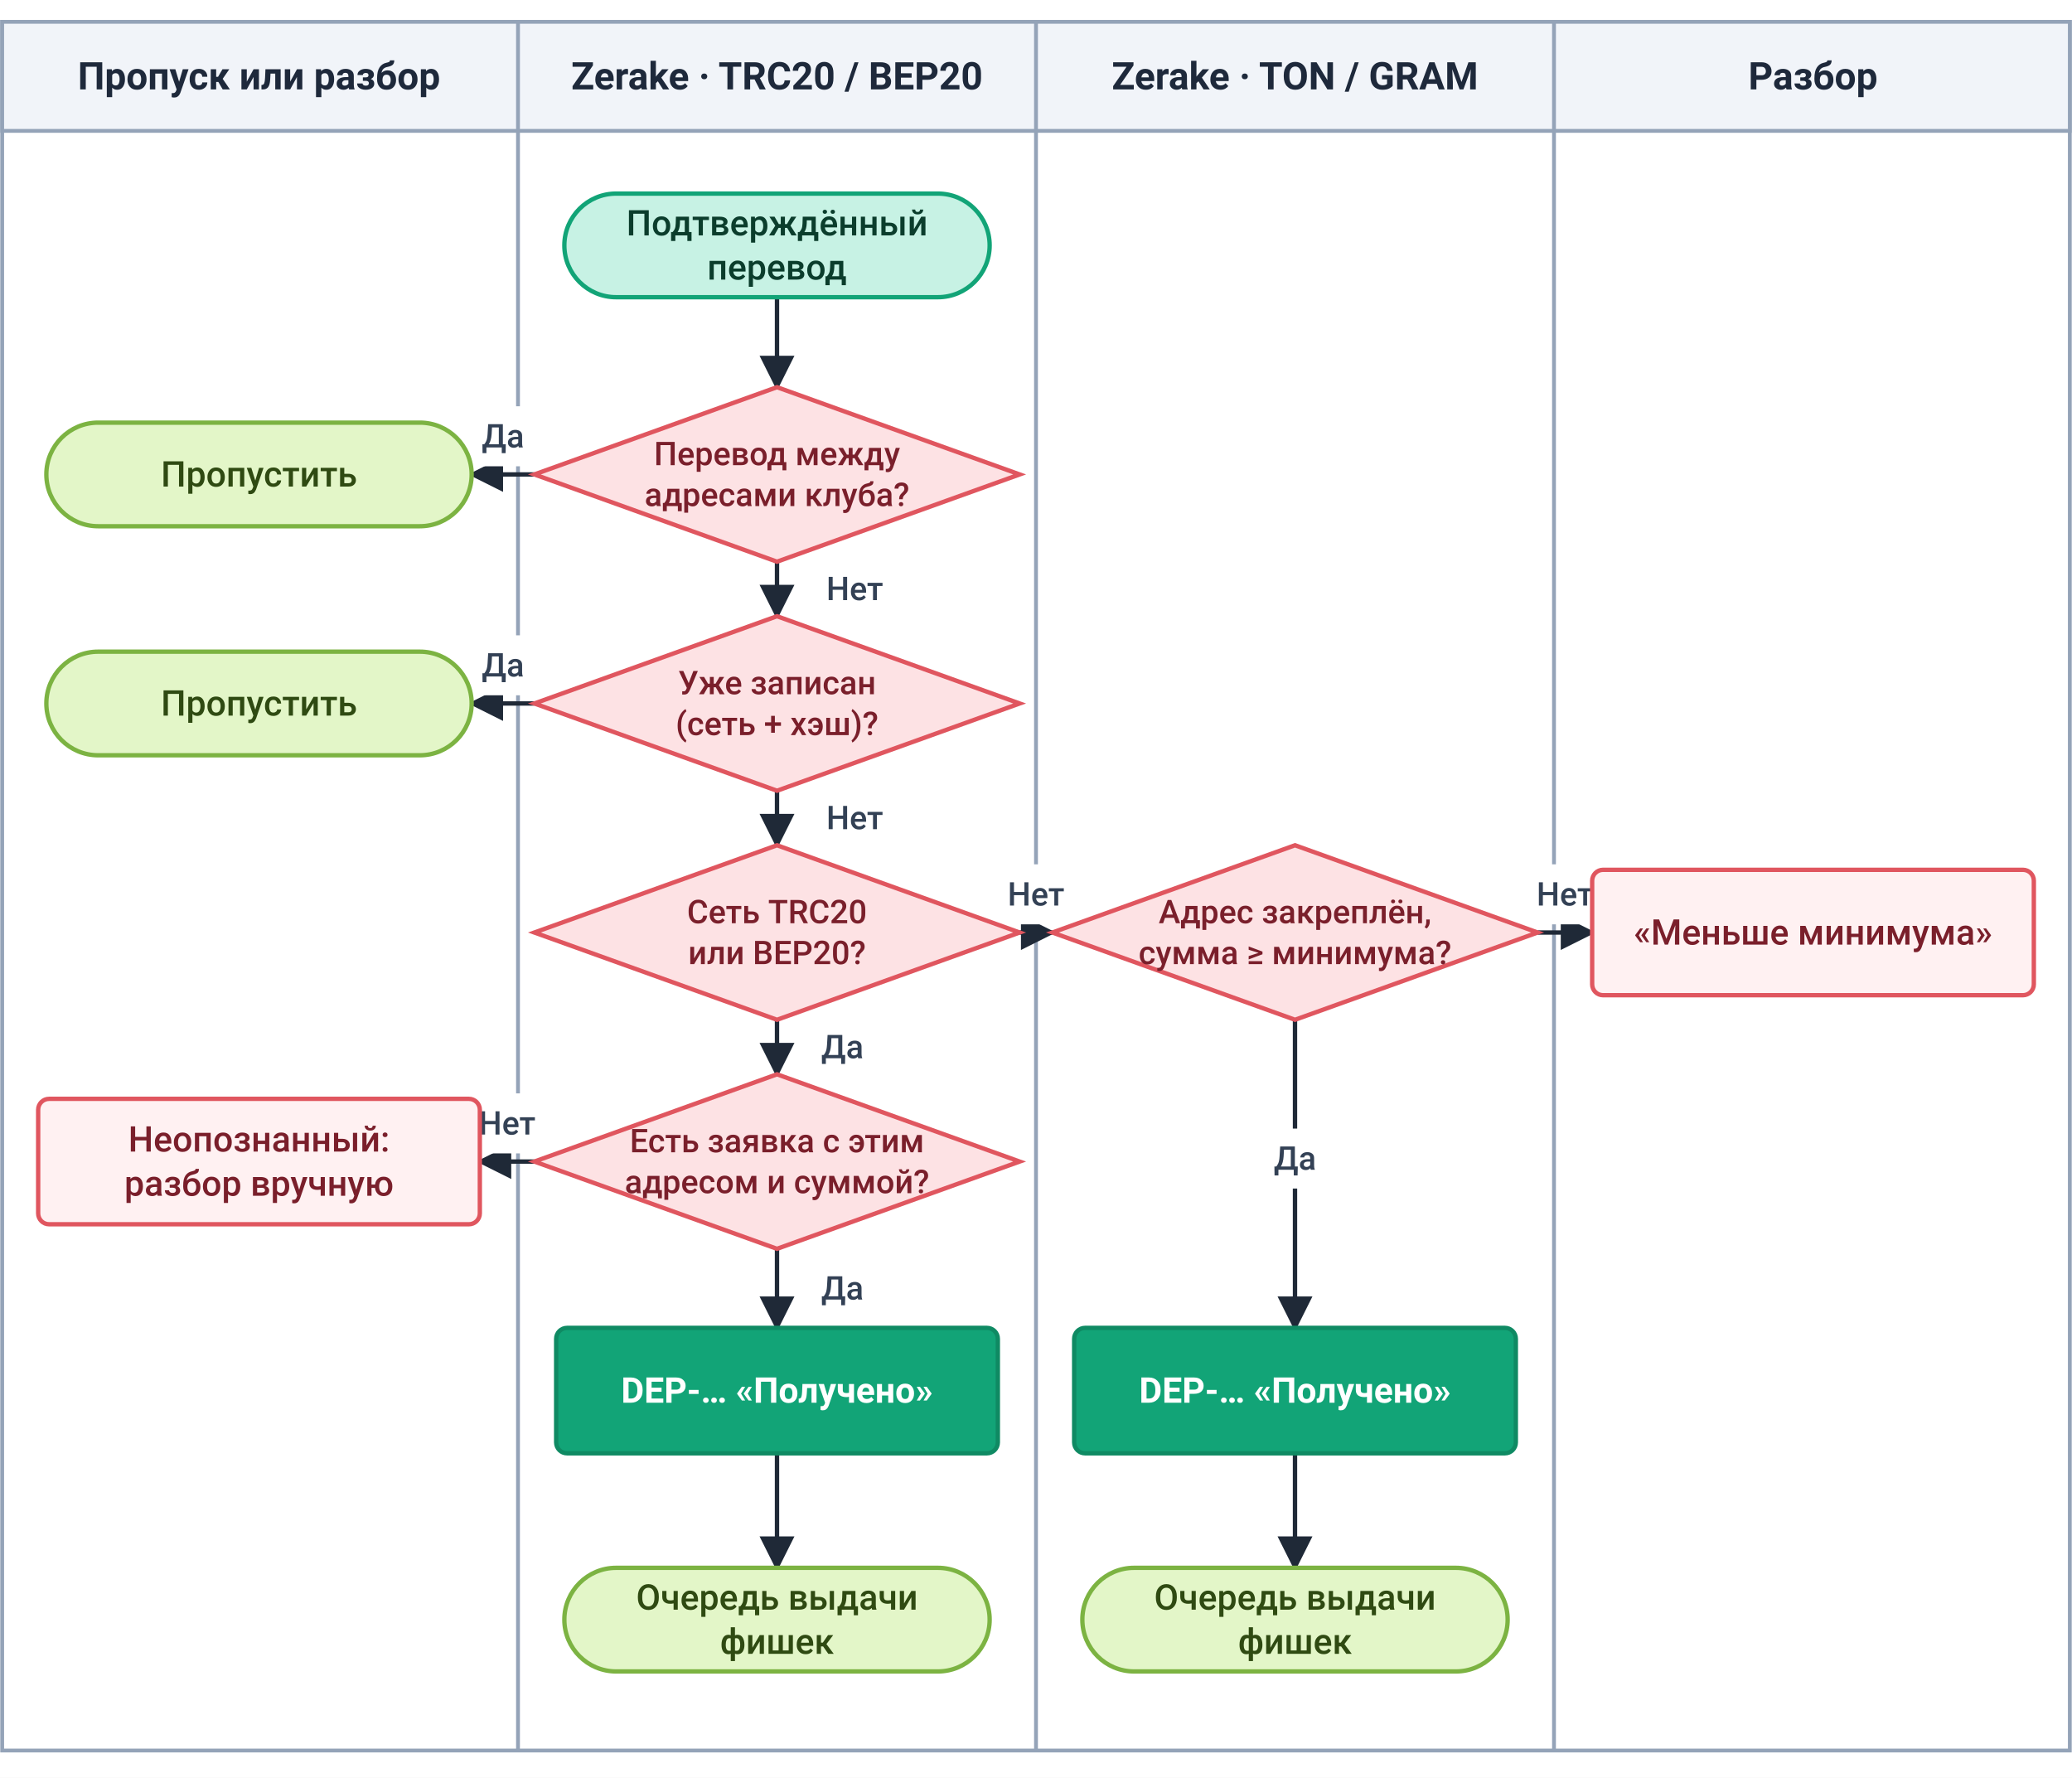
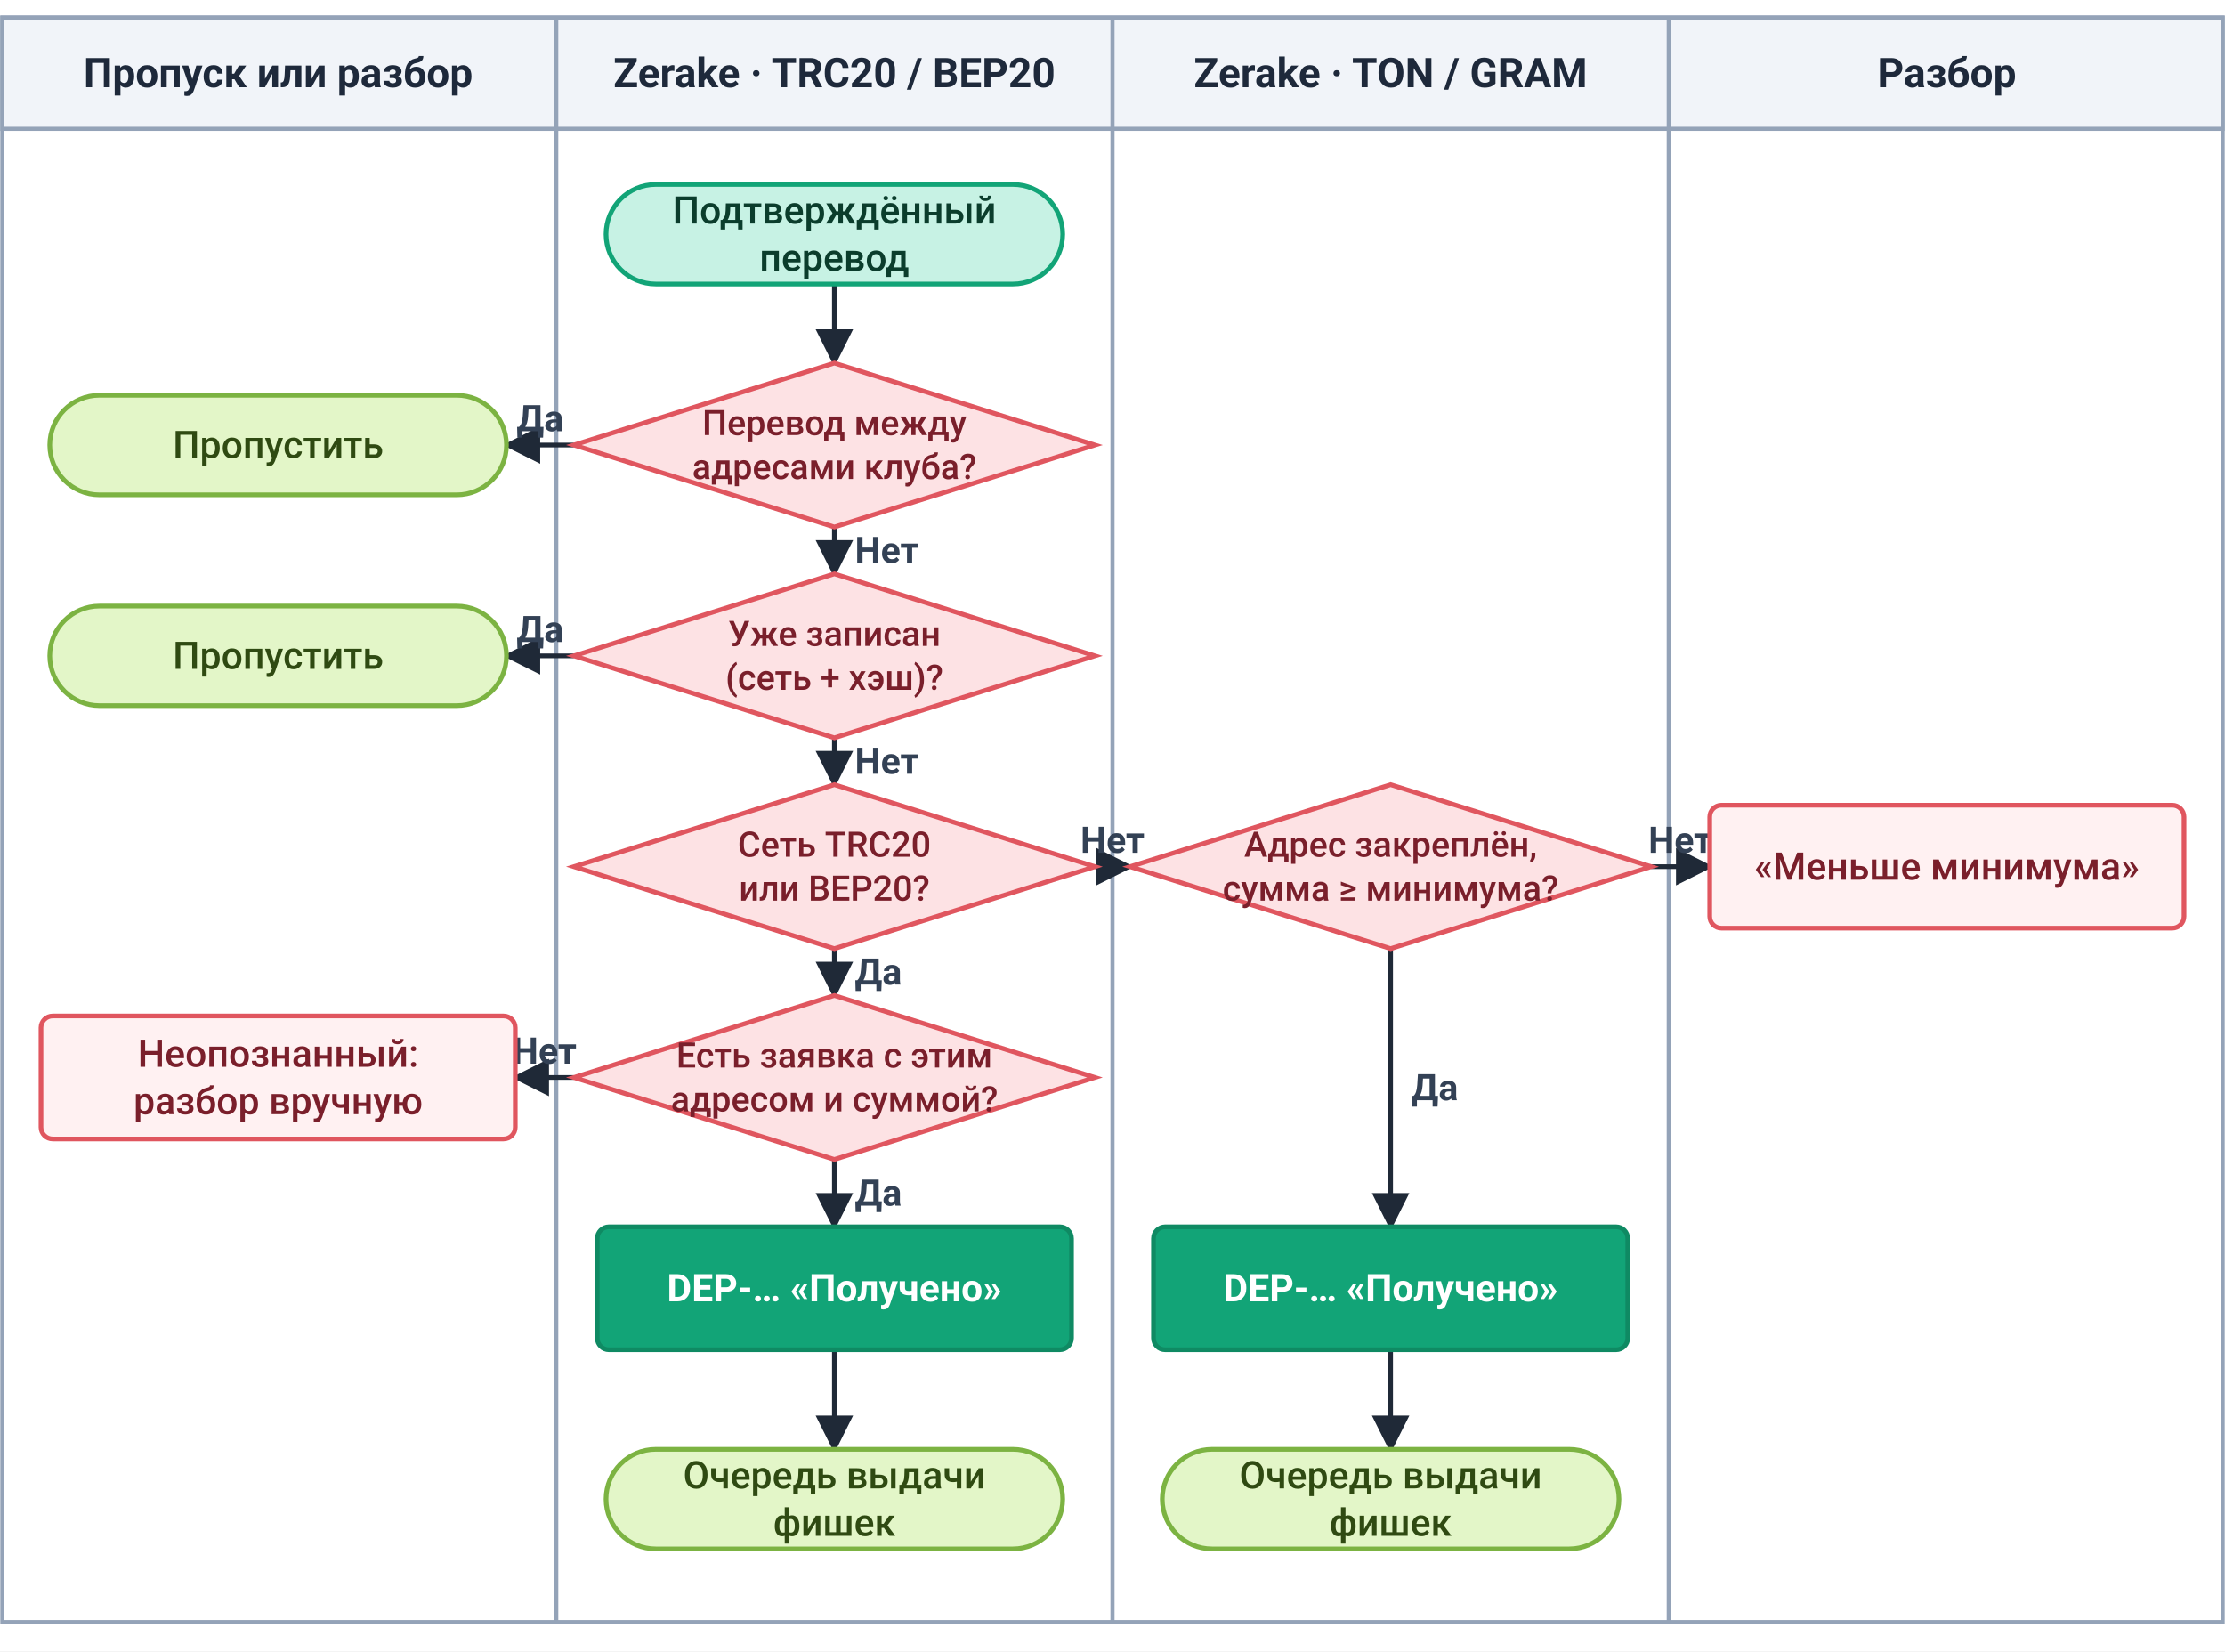
- <svg xmlns="http://www.w3.org/2000/svg" viewBox="0 0 760 652" width="760" height="652" font-family="Segoe UI, -apple-system, Roboto, Helvetica, Arial, sans-serif">
+ <svg xmlns="http://www.w3.org/2000/svg" viewBox="0 0 760 564" width="760" height="564" font-family="Segoe UI, -apple-system, Roboto, Helvetica, Arial, sans-serif">
  <defs>
    <marker id="arr" viewBox="0 0 10 10" refX="9" refY="5" markerWidth="8" markerHeight="8" orient="auto-start-reverse">
      <path d="M0,0 L10,5 L0,10 z" fill="#1f2937" />
    </marker>
  </defs>
-   <rect width="760" height="652" fill="#ffffff" />
-   <rect x="0.8" y="8" width="758.4" height="634" fill="#ffffff" stroke="#94a3b8" stroke-width="1.4" />
-   <rect x="0.8" y="8" width="758.4" height="40" fill="#f1f4f9" stroke="#94a3b8" stroke-width="1.4" />
-   <text x="95.0" y="28.0" text-anchor="middle" dominant-baseline="central" font-size="14" font-weight="600" fill="#1e293b">Пропуск или разбор</text>
-   <line x1="190" y1="8" x2="190" y2="642" stroke="#94a3b8" stroke-width="1.4" />
-   <text x="285.0" y="28.0" text-anchor="middle" dominant-baseline="central" font-size="14" font-weight="600" fill="#1e293b">Zerake · TRC20 / BEP20</text>
-   <line x1="380" y1="8" x2="380" y2="642" stroke="#94a3b8" stroke-width="1.4" />
-   <text x="475.0" y="28.0" text-anchor="middle" dominant-baseline="central" font-size="14" font-weight="600" fill="#1e293b">Zerake · TON / GRAM</text>
-   <line x1="570" y1="8" x2="570" y2="642" stroke="#94a3b8" stroke-width="1.4" />
-   <text x="665.0" y="28.0" text-anchor="middle" dominant-baseline="central" font-size="14" font-weight="600" fill="#1e293b">Разбор</text>
-   <path d="M285.0,109.0 L285.0,142.0" fill="none" stroke="#1f2937" stroke-width="1.6" marker-end="url(#arr)" />
-   <path d="M196.0,174.0 L173.0,174.0" fill="none" stroke="#1f2937" stroke-width="1.6" marker-end="url(#arr)" />
-   <rect x="168.5" y="149.0" width="32" height="22" rx="4" fill="#ffffff" />
-   <text x="184.5" y="160.0" text-anchor="middle" dominant-baseline="central" font-size="12" font-weight="500" fill="#334155">Да</text>
-   <path d="M285.0,206.0 L285.0,226.0" fill="none" stroke="#1f2937" stroke-width="1.6" marker-end="url(#arr)" />
-   <rect x="293.0" y="205.0" width="41" height="22" rx="4" fill="#ffffff" />
-   <text x="313.5" y="216.0" text-anchor="middle" dominant-baseline="central" font-size="12" font-weight="500" fill="#334155">Нет</text>
-   <path d="M196.0,258.0 L173.0,258.0" fill="none" stroke="#1f2937" stroke-width="1.6" marker-end="url(#arr)" />
-   <rect x="168.5" y="233.0" width="32" height="22" rx="4" fill="#ffffff" />
-   <text x="184.5" y="244.0" text-anchor="middle" dominant-baseline="central" font-size="12" font-weight="500" fill="#334155">Да</text>
-   <path d="M285.0,290.0 L285.0,310.0" fill="none" stroke="#1f2937" stroke-width="1.6" marker-end="url(#arr)" />
-   <rect x="293.0" y="289.0" width="41" height="22" rx="4" fill="#ffffff" />
-   <text x="313.5" y="300.0" text-anchor="middle" dominant-baseline="central" font-size="12" font-weight="500" fill="#334155">Нет</text>
-   <path d="M374.0,342.0 L386.0,342.0" fill="none" stroke="#1f2937" stroke-width="1.6" marker-end="url(#arr)" />
-   <rect x="359.5" y="317.0" width="41" height="22" rx="4" fill="#ffffff" />
-   <text x="380.0" y="328.0" text-anchor="middle" dominant-baseline="central" font-size="12" font-weight="500" fill="#334155">Нет</text>
-   <path d="M285.0,374.0 L285.0,394.0" fill="none" stroke="#1f2937" stroke-width="1.6" marker-end="url(#arr)" />
-   <rect x="293.0" y="373.0" width="32" height="22" rx="4" fill="#ffffff" />
-   <text x="309.0" y="384.0" text-anchor="middle" dominant-baseline="central" font-size="12" font-weight="500" fill="#334155">Да</text>
-   <path d="M564.0,342.0 L584.0,342.0" fill="none" stroke="#1f2937" stroke-width="1.6" marker-end="url(#arr)" />
-   <rect x="553.5" y="317.0" width="41" height="22" rx="4" fill="#ffffff" />
-   <text x="574.0" y="328.0" text-anchor="middle" dominant-baseline="central" font-size="12" font-weight="500" fill="#334155">Нет</text>
-   <path d="M475.0,374.0 L475.0,487.0" fill="none" stroke="#1f2937" stroke-width="1.6" marker-end="url(#arr)" />
-   <rect x="459.0" y="413.9" width="32" height="22" rx="4" fill="#ffffff" />
-   <text x="475.0" y="424.9" text-anchor="middle" dominant-baseline="central" font-size="12" font-weight="500" fill="#334155">Да</text>
-   <path d="M285.0,458.0 L285.0,487.0" fill="none" stroke="#1f2937" stroke-width="1.6" marker-end="url(#arr)" />
-   <rect x="293.0" y="461.5" width="32" height="22" rx="4" fill="#ffffff" />
-   <text x="309.0" y="472.5" text-anchor="middle" dominant-baseline="central" font-size="12" font-weight="500" fill="#334155">Да</text>
-   <path d="M196.0,426.0 L176.0,426.0" fill="none" stroke="#1f2937" stroke-width="1.6" marker-end="url(#arr)" />
-   <rect x="165.5" y="401.0" width="41" height="22" rx="4" fill="#ffffff" />
-   <text x="186.0" y="412.0" text-anchor="middle" dominant-baseline="central" font-size="12" font-weight="500" fill="#334155">Нет</text>
-   <path d="M285.0,533.0 L285.0,575.0" fill="none" stroke="#1f2937" stroke-width="1.6" marker-end="url(#arr)" />
-   <path d="M475.0,533.0 L475.0,575.0" fill="none" stroke="#1f2937" stroke-width="1.6" marker-end="url(#arr)" />
-   <rect x="207.0" y="71.0" width="156" height="38" rx="19.0" fill="#c7f2e4" stroke="#12a477" stroke-width="1.6" />
-   <text x="285.0" y="81.9" text-anchor="middle" dominant-baseline="central" font-size="13" font-weight="500" fill="#0b3d2c">Подтверждённый</text>
-   <text x="285.0" y="98.1" text-anchor="middle" dominant-baseline="central" font-size="13" font-weight="500" fill="#0b3d2c">перевод</text>
-   <polygon points="285.0,142.0 374.0,174.0 285.0,206.0 196.0,174.0" fill="#fde2e4" stroke="#e0565f" stroke-width="1.6" />
-   <text x="285.0" y="166.5" text-anchor="middle" dominant-baseline="central" font-size="12" font-weight="500" fill="#7a1f2b">Перевод между</text>
-   <text x="285.0" y="181.5" text-anchor="middle" dominant-baseline="central" font-size="12" font-weight="500" fill="#7a1f2b">адресами клуба?</text>
-   <rect x="17.0" y="155.0" width="156" height="38" rx="19.0" fill="#e3f6c8" stroke="#7cb342" stroke-width="1.6" />
-   <text x="95.0" y="174.0" text-anchor="middle" dominant-baseline="central" font-size="13" font-weight="500" fill="#2f4a12">Пропустить</text>
-   <polygon points="285.0,226.0 374.0,258.0 285.0,290.0 196.0,258.0" fill="#fde2e4" stroke="#e0565f" stroke-width="1.6" />
-   <text x="285.0" y="250.5" text-anchor="middle" dominant-baseline="central" font-size="12" font-weight="500" fill="#7a1f2b">Уже записан</text>
-   <text x="285.0" y="265.5" text-anchor="middle" dominant-baseline="central" font-size="12" font-weight="500" fill="#7a1f2b">(сеть + хэш)?</text>
-   <rect x="17.0" y="239.0" width="156" height="38" rx="19.0" fill="#e3f6c8" stroke="#7cb342" stroke-width="1.6" />
-   <text x="95.0" y="258.0" text-anchor="middle" dominant-baseline="central" font-size="13" font-weight="500" fill="#2f4a12">Пропустить</text>
-   <polygon points="285.0,310.0 374.0,342.0 285.0,374.0 196.0,342.0" fill="#fde2e4" stroke="#e0565f" stroke-width="1.6" />
-   <text x="285.0" y="334.5" text-anchor="middle" dominant-baseline="central" font-size="12" font-weight="500" fill="#7a1f2b">Сеть TRC20</text>
-   <text x="285.0" y="349.5" text-anchor="middle" dominant-baseline="central" font-size="12" font-weight="500" fill="#7a1f2b">или BEP20?</text>
-   <polygon points="475.0,310.0 564.0,342.0 475.0,374.0 386.0,342.0" fill="#fde2e4" stroke="#e0565f" stroke-width="1.6" />
-   <text x="475.0" y="334.5" text-anchor="middle" dominant-baseline="central" font-size="12" font-weight="500" fill="#7a1f2b">Адрес закреплён,</text>
-   <text x="475.0" y="349.5" text-anchor="middle" dominant-baseline="central" font-size="12" font-weight="500" fill="#7a1f2b">сумма ≥ минимума?</text>
-   <rect x="584.0" y="319.0" width="162" height="46" rx="4" fill="#fff1f2" stroke="#e0565f" stroke-width="1.6" />
-   <text x="665.0" y="342.0" text-anchor="middle" dominant-baseline="central" font-size="13" font-weight="500" fill="#7a1f2b">«Меньше минимума»</text>
-   <polygon points="285.0,394.0 374.0,426.0 285.0,458.0 196.0,426.0" fill="#fde2e4" stroke="#e0565f" stroke-width="1.6" />
-   <text x="285.0" y="418.5" text-anchor="middle" dominant-baseline="central" font-size="12" font-weight="500" fill="#7a1f2b">Есть заявка с этим</text>
-   <text x="285.0" y="433.5" text-anchor="middle" dominant-baseline="central" font-size="12" font-weight="500" fill="#7a1f2b">адресом и суммой?</text>
-   <rect x="14.0" y="403.0" width="162" height="46" rx="4" fill="#fff1f2" stroke="#e0565f" stroke-width="1.6" />
-   <text x="95.0" y="417.9" text-anchor="middle" dominant-baseline="central" font-size="13" font-weight="500" fill="#7a1f2b">Неопознанный:</text>
-   <text x="95.0" y="434.1" text-anchor="middle" dominant-baseline="central" font-size="13" font-weight="500" fill="#7a1f2b">разбор вручную</text>
-   <rect x="204.0" y="487.0" width="162" height="46" rx="4" fill="#12a477" stroke="#0f8a63" stroke-width="1.6" />
-   <text x="285.0" y="510.0" text-anchor="middle" dominant-baseline="central" font-size="13" font-weight="600" fill="#ffffff">DEP-… «Получено»</text>
-   <rect x="394.0" y="487.0" width="162" height="46" rx="4" fill="#12a477" stroke="#0f8a63" stroke-width="1.6" />
-   <text x="475.0" y="510.0" text-anchor="middle" dominant-baseline="central" font-size="13" font-weight="600" fill="#ffffff">DEP-… «Получено»</text>
-   <rect x="207.0" y="575.0" width="156" height="38" rx="19.0" fill="#e3f6c8" stroke="#7cb342" stroke-width="1.6" />
-   <text x="285.0" y="585.9" text-anchor="middle" dominant-baseline="central" font-size="13" font-weight="500" fill="#2f4a12">Очередь выдачи</text>
-   <text x="285.0" y="602.1" text-anchor="middle" dominant-baseline="central" font-size="13" font-weight="500" fill="#2f4a12">фишек</text>
-   <rect x="397.0" y="575.0" width="156" height="38" rx="19.0" fill="#e3f6c8" stroke="#7cb342" stroke-width="1.6" />
-   <text x="475.0" y="585.9" text-anchor="middle" dominant-baseline="central" font-size="13" font-weight="500" fill="#2f4a12">Очередь выдачи</text>
-   <text x="475.0" y="602.1" text-anchor="middle" dominant-baseline="central" font-size="13" font-weight="500" fill="#2f4a12">фишек</text>
+   <rect width="760" height="564" fill="#ffffff" />
+   <rect x="0.8" y="6" width="758.4" height="548" fill="#ffffff" stroke="#94a3b8" stroke-width="1.4" />
+   <rect x="0.8" y="6" width="758.4" height="38" fill="#f1f4f9" stroke="#94a3b8" stroke-width="1.4" />
+   <text x="95.0" y="25.0" text-anchor="middle" dominant-baseline="central" font-size="14" font-weight="600" fill="#1e293b">Пропуск или разбор</text>
+   <line x1="190" y1="6" x2="190" y2="554" stroke="#94a3b8" stroke-width="1.4" />
+   <text x="285.0" y="25.0" text-anchor="middle" dominant-baseline="central" font-size="14" font-weight="600" fill="#1e293b">Zerake · TRC20 / BEP20</text>
+   <line x1="380" y1="6" x2="380" y2="554" stroke="#94a3b8" stroke-width="1.4" />
+   <text x="475.0" y="25.0" text-anchor="middle" dominant-baseline="central" font-size="14" font-weight="600" fill="#1e293b">Zerake · TON / GRAM</text>
+   <line x1="570" y1="6" x2="570" y2="554" stroke="#94a3b8" stroke-width="1.4" />
+   <text x="665.0" y="25.0" text-anchor="middle" dominant-baseline="central" font-size="14" font-weight="600" fill="#1e293b">Разбор</text>
+   <path d="M285.0,97.0 L285.0,124.0" fill="none" stroke="#1f2937" stroke-width="1.6" marker-end="url(#arr)" />
+   <path d="M196.0,152.0 L173.0,152.0" fill="none" stroke="#1f2937" stroke-width="1.6" marker-end="url(#arr)" />
+   <text x="184.5" y="143.0" text-anchor="middle" dominant-baseline="central" font-size="12.5" font-weight="600" fill="#334155">Да</text>
+   <path d="M285.0,180.0 L285.0,196.0" fill="none" stroke="#1f2937" stroke-width="1.6" marker-end="url(#arr)" />
+   <text x="292.0" y="188.0" text-anchor="start" dominant-baseline="central" font-size="12.5" font-weight="600" fill="#334155">Нет</text>
+   <path d="M196.0,224.0 L173.0,224.0" fill="none" stroke="#1f2937" stroke-width="1.6" marker-end="url(#arr)" />
+   <text x="184.5" y="215.0" text-anchor="middle" dominant-baseline="central" font-size="12.5" font-weight="600" fill="#334155">Да</text>
+   <path d="M285.0,252.0 L285.0,268.0" fill="none" stroke="#1f2937" stroke-width="1.6" marker-end="url(#arr)" />
+   <text x="292.0" y="260.0" text-anchor="start" dominant-baseline="central" font-size="12.5" font-weight="600" fill="#334155">Нет</text>
+   <path d="M374.0,296.0 L386.0,296.0" fill="none" stroke="#1f2937" stroke-width="1.6" marker-end="url(#arr)" />
+   <text x="380.0" y="287.0" text-anchor="middle" dominant-baseline="central" font-size="12.5" font-weight="600" fill="#334155">Нет</text>
+   <path d="M285.0,324.0 L285.0,340.0" fill="none" stroke="#1f2937" stroke-width="1.6" marker-end="url(#arr)" />
+   <text x="292.0" y="332.0" text-anchor="start" dominant-baseline="central" font-size="12.5" font-weight="600" fill="#334155">Да</text>
+   <path d="M564.0,296.0 L584.0,296.0" fill="none" stroke="#1f2937" stroke-width="1.6" marker-end="url(#arr)" />
+   <text x="574.0" y="287.0" text-anchor="middle" dominant-baseline="central" font-size="12.5" font-weight="600" fill="#334155">Нет</text>
+   <path d="M475.0,324.0 L475.0,419.0" fill="none" stroke="#1f2937" stroke-width="1.6" marker-end="url(#arr)" />
+   <text x="482.0" y="371.5" text-anchor="start" dominant-baseline="central" font-size="12.5" font-weight="600" fill="#334155">Да</text>
+   <path d="M285.0,396.0 L285.0,419.0" fill="none" stroke="#1f2937" stroke-width="1.6" marker-end="url(#arr)" />
+   <text x="292.0" y="407.5" text-anchor="start" dominant-baseline="central" font-size="12.5" font-weight="600" fill="#334155">Да</text>
+   <path d="M196.0,368.0 L176.0,368.0" fill="none" stroke="#1f2937" stroke-width="1.6" marker-end="url(#arr)" />
+   <text x="186.0" y="359.0" text-anchor="middle" dominant-baseline="central" font-size="12.5" font-weight="600" fill="#334155">Нет</text>
+   <path d="M285.0,461.0 L285.0,495.0" fill="none" stroke="#1f2937" stroke-width="1.6" marker-end="url(#arr)" />
+   <path d="M475.0,461.0 L475.0,495.0" fill="none" stroke="#1f2937" stroke-width="1.6" marker-end="url(#arr)" />
+   <rect x="207.0" y="63.0" width="156" height="34" rx="17.0" fill="#c7f2e4" stroke="#12a477" stroke-width="1.6" />
+   <text x="285.0" y="71.9" text-anchor="middle" dominant-baseline="central" font-size="13" font-weight="500" fill="#0b3d2c">Подтверждённый</text>
+   <text x="285.0" y="88.1" text-anchor="middle" dominant-baseline="central" font-size="13" font-weight="500" fill="#0b3d2c">перевод</text>
+   <polygon points="285.0,124.0 374.0,152.0 285.0,180.0 196.0,152.0" fill="#fde2e4" stroke="#e0565f" stroke-width="1.6" />
+   <text x="285.0" y="144.5" text-anchor="middle" dominant-baseline="central" font-size="12" font-weight="500" fill="#7a1f2b">Перевод между</text>
+   <text x="285.0" y="159.5" text-anchor="middle" dominant-baseline="central" font-size="12" font-weight="500" fill="#7a1f2b">адресами клуба?</text>
+   <rect x="17.0" y="135.0" width="156" height="34" rx="17.0" fill="#e3f6c8" stroke="#7cb342" stroke-width="1.6" />
+   <text x="95.0" y="152.0" text-anchor="middle" dominant-baseline="central" font-size="13" font-weight="500" fill="#2f4a12">Пропустить</text>
+   <polygon points="285.0,196.0 374.0,224.0 285.0,252.0 196.0,224.0" fill="#fde2e4" stroke="#e0565f" stroke-width="1.6" />
+   <text x="285.0" y="216.5" text-anchor="middle" dominant-baseline="central" font-size="12" font-weight="500" fill="#7a1f2b">Уже записан</text>
+   <text x="285.0" y="231.5" text-anchor="middle" dominant-baseline="central" font-size="12" font-weight="500" fill="#7a1f2b">(сеть + хэш)?</text>
+   <rect x="17.0" y="207.0" width="156" height="34" rx="17.0" fill="#e3f6c8" stroke="#7cb342" stroke-width="1.6" />
+   <text x="95.0" y="224.0" text-anchor="middle" dominant-baseline="central" font-size="13" font-weight="500" fill="#2f4a12">Пропустить</text>
+   <polygon points="285.0,268.0 374.0,296.0 285.0,324.0 196.0,296.0" fill="#fde2e4" stroke="#e0565f" stroke-width="1.6" />
+   <text x="285.0" y="288.5" text-anchor="middle" dominant-baseline="central" font-size="12" font-weight="500" fill="#7a1f2b">Сеть TRC20</text>
+   <text x="285.0" y="303.5" text-anchor="middle" dominant-baseline="central" font-size="12" font-weight="500" fill="#7a1f2b">или BEP20?</text>
+   <polygon points="475.0,268.0 564.0,296.0 475.0,324.0 386.0,296.0" fill="#fde2e4" stroke="#e0565f" stroke-width="1.6" />
+   <text x="475.0" y="288.5" text-anchor="middle" dominant-baseline="central" font-size="12" font-weight="500" fill="#7a1f2b">Адрес закреплён,</text>
+   <text x="475.0" y="303.5" text-anchor="middle" dominant-baseline="central" font-size="12" font-weight="500" fill="#7a1f2b">сумма ≥ минимума?</text>
+   <rect x="584.0" y="275.0" width="162" height="42" rx="4" fill="#fff1f2" stroke="#e0565f" stroke-width="1.6" />
+   <text x="665.0" y="296.0" text-anchor="middle" dominant-baseline="central" font-size="13" font-weight="500" fill="#7a1f2b">«Меньше минимума»</text>
+   <polygon points="285.0,340.0 374.0,368.0 285.0,396.0 196.0,368.0" fill="#fde2e4" stroke="#e0565f" stroke-width="1.6" />
+   <text x="285.0" y="360.5" text-anchor="middle" dominant-baseline="central" font-size="12" font-weight="500" fill="#7a1f2b">Есть заявка с этим</text>
+   <text x="285.0" y="375.5" text-anchor="middle" dominant-baseline="central" font-size="12" font-weight="500" fill="#7a1f2b">адресом и суммой?</text>
+   <rect x="14.0" y="347.0" width="162" height="42" rx="4" fill="#fff1f2" stroke="#e0565f" stroke-width="1.6" />
+   <text x="95.0" y="359.9" text-anchor="middle" dominant-baseline="central" font-size="13" font-weight="500" fill="#7a1f2b">Неопознанный:</text>
+   <text x="95.0" y="376.1" text-anchor="middle" dominant-baseline="central" font-size="13" font-weight="500" fill="#7a1f2b">разбор вручную</text>
+   <rect x="204.0" y="419.0" width="162" height="42" rx="4" fill="#12a477" stroke="#0f8a63" stroke-width="1.6" />
+   <text x="285.0" y="440.0" text-anchor="middle" dominant-baseline="central" font-size="13" font-weight="600" fill="#ffffff">DEP-… «Получено»</text>
+   <rect x="394.0" y="419.0" width="162" height="42" rx="4" fill="#12a477" stroke="#0f8a63" stroke-width="1.6" />
+   <text x="475.0" y="440.0" text-anchor="middle" dominant-baseline="central" font-size="13" font-weight="600" fill="#ffffff">DEP-… «Получено»</text>
+   <rect x="207.0" y="495.0" width="156" height="34" rx="17.0" fill="#e3f6c8" stroke="#7cb342" stroke-width="1.6" />
+   <text x="285.0" y="503.9" text-anchor="middle" dominant-baseline="central" font-size="13" font-weight="500" fill="#2f4a12">Очередь выдачи</text>
+   <text x="285.0" y="520.1" text-anchor="middle" dominant-baseline="central" font-size="13" font-weight="500" fill="#2f4a12">фишек</text>
+   <rect x="397.0" y="495.0" width="156" height="34" rx="17.0" fill="#e3f6c8" stroke="#7cb342" stroke-width="1.6" />
+   <text x="475.0" y="503.9" text-anchor="middle" dominant-baseline="central" font-size="13" font-weight="500" fill="#2f4a12">Очередь выдачи</text>
+   <text x="475.0" y="520.1" text-anchor="middle" dominant-baseline="central" font-size="13" font-weight="500" fill="#2f4a12">фишек</text>
</svg>
